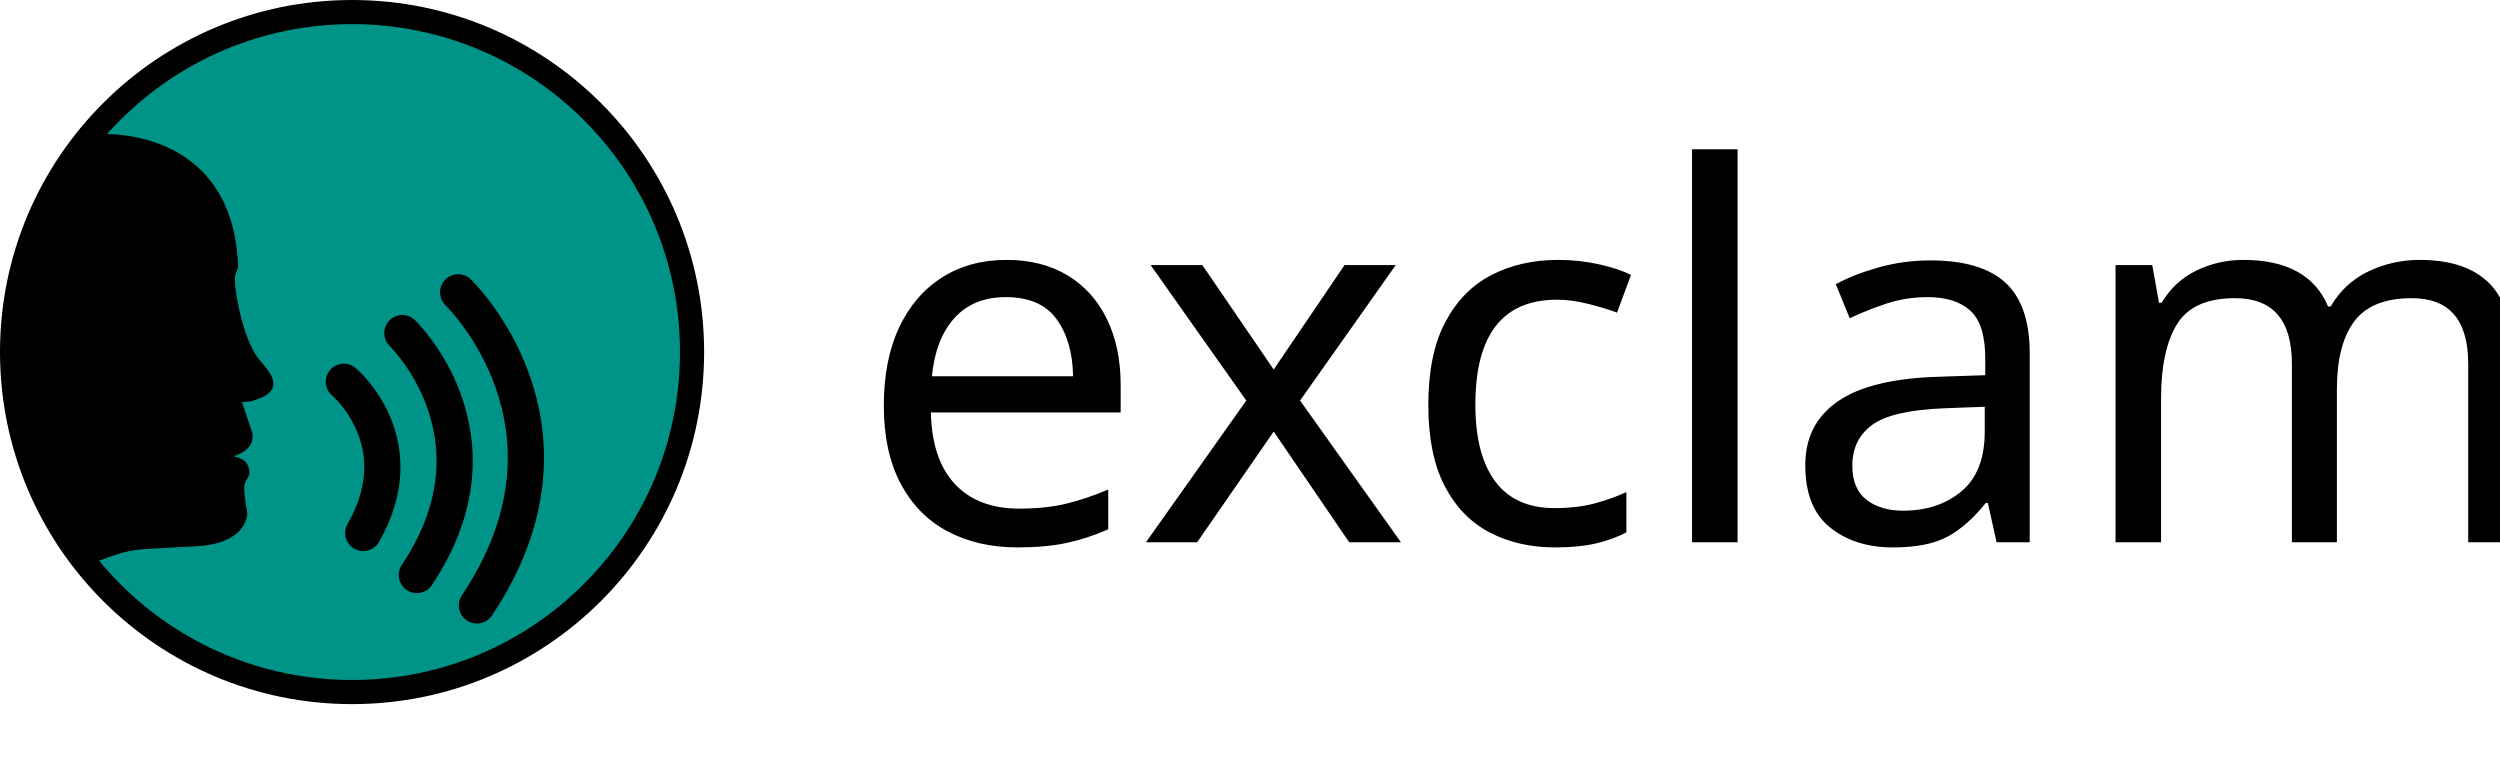
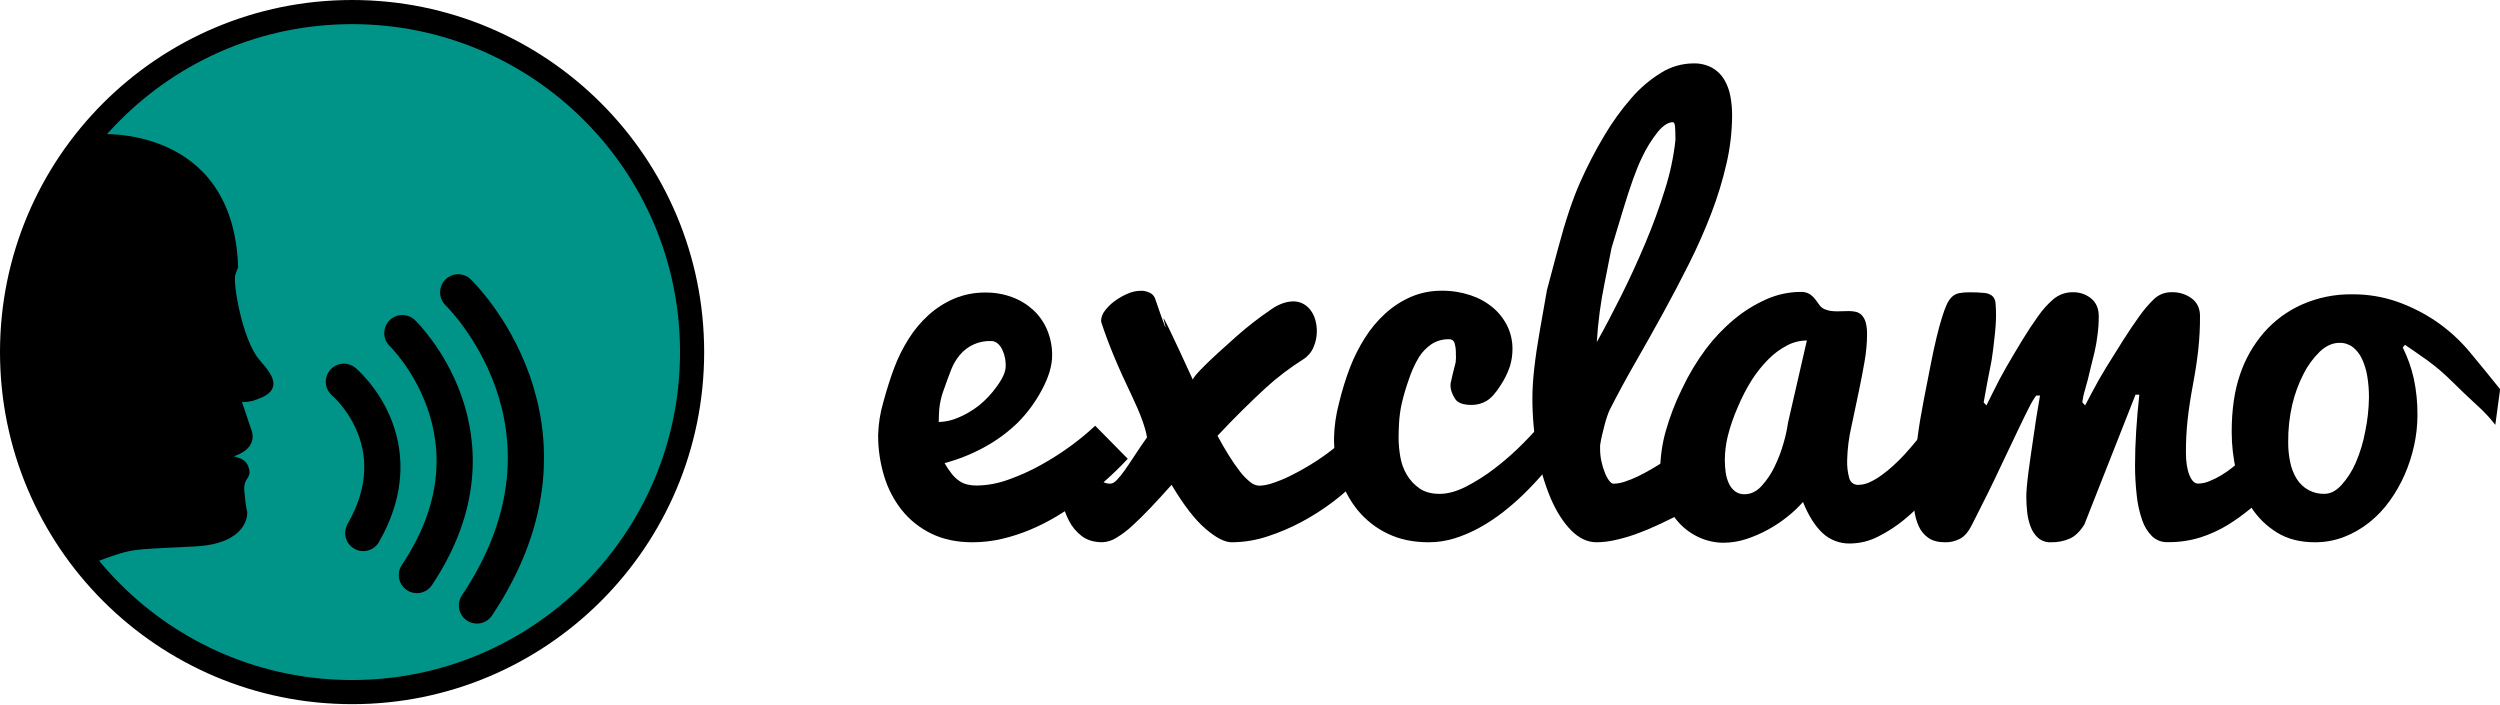
- <svg xmlns="http://www.w3.org/2000/svg" viewBox="0 0 1450.39 450.81">
+ <svg xmlns="http://www.w3.org/2000/svg" viewBox="0 0 1450.3 408.5">
  <defs>
-     <style>.cls-1{fill:#009489;stroke-width:14px;}.cls-1,.cls-3,.cls-4{stroke:#000;stroke-miterlimit:10;}.cls-2{font-size:300px;font-family:Pacifico, Pacifico;}.cls-3{fill:none;stroke-linecap:round;stroke-width:21px;}.cls-4{stroke-width:5px;}</style>
+     <style>.cls-1{fill:#009489;stroke-width:14px;}.cls-1,.cls-2,.cls-3{stroke:#000;stroke-miterlimit:10;}.cls-2{fill:none;stroke-linecap:round;stroke-width:21px;}.cls-3{stroke-width:5px;}</style>
  </defs>
  <g id="Ebene_2" data-name="Ebene 2">
    <circle class="cls-1" cx="204.25" cy="204.25" r="197.25" />
-     <text class="cls-2" transform="translate(496.25 314.58)">exclamo</text>
+     <path d="M606.73,490.33q-13.68,0-23.94-5.07a49.54,49.54,0,0,1-17.1-13.64,58.93,58.93,0,0,1-10.25-19.83A80.82,80.82,0,0,1,552,428.16a75,75,0,0,1,3.06-19.3q3.06-11.21,6.33-19.88a92.2,92.2,0,0,1,8.24-16.55,65.64,65.64,0,0,1,11.58-13.88A53.48,53.48,0,0,1,596.09,349a45.83,45.83,0,0,1,18.29-3.54,43.13,43.13,0,0,1,15.25,2.64,37.22,37.22,0,0,1,12.24,7.38A33.36,33.36,0,0,1,650,367,37.24,37.24,0,0,1,652.94,382q0,8.88-5.94,19.91a80.06,80.06,0,0,1-13.87,18.9,87.78,87.78,0,0,1-18.87,14,102.44,102.44,0,0,1-23.7,9.6,45.07,45.07,0,0,0,4.33,6.44,19.45,19.45,0,0,0,4.34,4,14.46,14.46,0,0,0,4.63,2,22.82,22.82,0,0,0,5.22.57,55.47,55.47,0,0,0,18.53-3.44,121.49,121.49,0,0,0,19-8.59A162.87,162.87,0,0,0,664,434.25a149.16,149.16,0,0,0,13.92-11.53l18.9,19.19a195.67,195.67,0,0,1-27.4,24.29q-6.3,4.51-13.55,8.9a121.69,121.69,0,0,1-15.23,7.77,103.72,103.72,0,0,1-16.55,5.43A74.83,74.83,0,0,1,606.73,490.33Zm-19.56-69.76a29.94,29.94,0,0,0,11.55-2.65,52.46,52.46,0,0,0,11.61-6.81,55.34,55.34,0,0,0,10.51-11.17q5.14-7,5.15-11.6a20.87,20.87,0,0,0-2.42-10.6q-2.43-4.15-6-4.15a22.56,22.56,0,0,0-18.31,8.23,30.7,30.7,0,0,0-4.85,8.31q-1.85,4.65-4.26,11.53A44.11,44.11,0,0,0,587.47,413Q587.17,417.41,587.17,420.57Z" transform="translate(-42.58 -175.75)" />
+     <path d="M678.29,424.05c0,2.91,0,5.73-.15,8.49s-.15,5.33-.15,7.73a64.56,64.56,0,0,0,.3,6.54,16.05,16.05,0,0,0,1.24,5,8,8,0,0,0,2.64,3.31,7.81,7.81,0,0,0,4.61,1.2c1.08,0,2.27-.65,3.59-2a43.13,43.13,0,0,0,4.54-5.56q2.57-3.6,5.79-8.57T708,429.46q-1.46-8.71-8.93-24.34-11.73-24.33-17.43-41.91a4.94,4.94,0,0,1-.3-1.5,9.87,9.87,0,0,1,2.2-5.71,26.11,26.11,0,0,1,5.64-5.55,36.71,36.71,0,0,1,7.47-4.29,19.53,19.53,0,0,1,7.69-1.73,10.84,10.84,0,0,1,5,1.06,5.94,5.94,0,0,1,3.22,3.15q8.79,25.69,5.13,12.62-1.76-6,16.85,34.7,1.17-3.75,25.34-25.09A197.19,197.19,0,0,1,780,355.25a26.75,26.75,0,0,1,6.88-3.6,19.12,19.12,0,0,1,5.86-1.06,12,12,0,0,1,5.93,1.43,13.31,13.31,0,0,1,4.32,3.83,16.83,16.83,0,0,1,2.64,5.56,23.8,23.8,0,0,1,.88,6.46,23.33,23.33,0,0,1-1.9,9.24,15.35,15.35,0,0,1-5.86,7A156.36,156.36,0,0,0,777,400.62q-14.35,13.22-28.13,27.94,3.23,6,6.52,11.28a106.84,106.84,0,0,0,6.37,9.25,35.91,35.91,0,0,0,5.94,6.19,8.88,8.88,0,0,0,5.34,2.24A25.92,25.92,0,0,0,780.9,456a76.59,76.59,0,0,0,9.81-4q5.2-2.54,10.62-5.76t10.33-6.78q4.9-3.57,8.94-7.06a56,56,0,0,0,6.51-6.52q0,5,.08,9t.07,7.73q0,3.69.07,7c0,2.23.08,4.7.08,7.44A136.9,136.9,0,0,1,815,467.51,134.6,134.6,0,0,1,798,478.32a121.85,121.85,0,0,1-19.85,8.53,67,67,0,0,1-21.09,3.48q-6,0-15.17-7.86T722.23,457q-6.3,7.1-12,13.11t-10.69,10.56a55.68,55.68,0,0,1-9.38,7.09,16.33,16.33,0,0,1-8,2.55q-7.33,0-12-3.55a26.29,26.29,0,0,1-7.54-9.08,44.24,44.24,0,0,1-4.1-12,88.59,88.59,0,0,1-1.54-12.5Z" transform="translate(-42.58 -175.75)" />
+     <path d="M871.42,490.33q-13.56,0-23.81-5A50.8,50.8,0,0,1,830.43,472,57.53,57.53,0,0,1,820,452.69a74.06,74.06,0,0,1-3.54-22.85,86.75,86.75,0,0,1,2.94-20.37,170.7,170.7,0,0,1,6.41-20.72,99.39,99.39,0,0,1,8.54-16.92,68,68,0,0,1,11.78-14.14A54.7,54.7,0,0,1,861,348a44.93,44.93,0,0,1,18.11-3.59A50.87,50.87,0,0,1,895.59,347a39.54,39.54,0,0,1,12.94,7.1A33,33,0,0,1,917,364.87a30.23,30.23,0,0,1,3,13.4,34.62,34.62,0,0,1-1.43,9.82A47,47,0,0,1,913,399.44q-4.12,6.53-8,8.86a16.65,16.65,0,0,1-8.8,2.35q-7.41,0-9.57-3.67-3.55-5.7-2.24-10.1.44-2.34,2.63-10.84a25.19,25.19,0,0,0,.14-5.28,19.94,19.94,0,0,0-.73-5.86,3.05,3.05,0,0,0-3.2-2.34A17.76,17.76,0,0,0,873,375.42a25.65,25.65,0,0,0-7.22,7.47,61.64,61.64,0,0,0-5.91,13,127.19,127.19,0,0,0-4.16,14.14A71.6,71.6,0,0,0,854.21,421q-.29,5.2-.29,8.72a67.47,67.47,0,0,0,1,11,29.6,29.6,0,0,0,3.79,10.47,25.41,25.41,0,0,0,7.36,7.91q4.53,3.15,11.67,3.15t15.53-4.32A109.79,109.79,0,0,0,910.29,447a156.44,156.44,0,0,0,16.33-14.5A189.62,189.62,0,0,0,940,417.53l10.11,17a192.1,192.1,0,0,1-23.73,28,144.5,144.5,0,0,1-11.8,10.26,103.12,103.12,0,0,1-13.33,8.86,79.22,79.22,0,0,1-14.5,6.3A49.82,49.82,0,0,1,871.42,490.33Z" transform="translate(-42.58 -175.75)" />
+     <path d="M968.77,490.33q-7.87,0-14.66-6.84T942.28,465.1a124.32,124.32,0,0,1-7.88-26.75,173.92,173.92,0,0,1-2.84-31.93q0-14.37,4.22-38.38L940,344l6.4-24q6.39-24,12.83-38.45a250.37,250.37,0,0,1,14-27.06,146.83,146.83,0,0,1,15.83-21.93,73.52,73.52,0,0,1,17.31-14.69,35.69,35.69,0,0,1,18.35-5.34,21.84,21.84,0,0,1,11.2,2.59,19.18,19.18,0,0,1,6.94,6.83,29.52,29.52,0,0,1,3.55,9.63,58.55,58.55,0,0,1,1,10.95,126.23,126.23,0,0,1-3.28,28.21,213.54,213.54,0,0,1-8.83,28.87q-5.57,14.51-12.87,29.09t-15.23,29Q999.3,372.08,991.3,386t-14.75,27.21a33.17,33.17,0,0,0-1.55,3.84q-.81,2.37-1.54,5.1T972,428c-.49,2.07-.88,4.08-1.17,6.05v2.07a34,34,0,0,0,.8,7.46,40.27,40.27,0,0,0,2,6.5,19,19,0,0,0,2.5,4.58c.88,1.13,1.71,1.7,2.49,1.7a21.6,21.6,0,0,0,6.53-1.18,61.11,61.11,0,0,0,7.8-3.18q4.13-2,8.47-4.58t8.4-5.24q9.45-6.21,19.8-14.33l12.94,30.88q-13.44,8.91-26.55,15.87-5.73,2.93-11.84,5.78t-12.3,5.09A99.83,99.83,0,0,1,979.78,489,50.41,50.41,0,0,1,968.77,490.33Zm.14-116.11q6.62-11.82,14-26.59t14-30.43q6.62-15.66,11.46-31.25a146.6,146.6,0,0,0,6.17-29q0-4.28-.2-7.31t-1.32-3q-4,0-8.68,5.57a75.45,75.45,0,0,0-9.3,15.06q-4.65,9.5-11.1,30.89l-6.46,21.4s-1.32,6.62-3.94,19.86A244.37,244.37,0,0,0,968.91,374.22Z" transform="translate(-42.58 -175.75)" />
+     <path d="M1168.85,454a137.35,137.35,0,0,1-9,11.11,110.31,110.31,0,0,1-12.67,12.15,79.51,79.51,0,0,1-15.09,9.78,36,36,0,0,1-16.11,4,22.65,22.65,0,0,1-16.23-6.17q-6.49-6.15-11.22-17.9a72.29,72.29,0,0,1-8.71,8.26,78.3,78.3,0,0,1-11.3,7.61,73.11,73.11,0,0,1-12.77,5.58,42.56,42.56,0,0,1-13.29,2.18,34,34,0,0,1-13.7-2.89,35.62,35.62,0,0,1-11.79-8.27,40.4,40.4,0,0,1-8.2-13.15,47,47,0,0,1-3.08-17.51,86.62,86.62,0,0,1,3.09-22.48,144.34,144.34,0,0,1,9.58-25,135.38,135.38,0,0,1,13.93-23.21,102.35,102.35,0,0,1,16.28-17.08,79.64,79.64,0,0,1,18.64-11.61,49.19,49.19,0,0,1,20-4.3,9.13,9.13,0,0,1,5.3,1.33,13.31,13.31,0,0,1,3.17,3l2.43,3.33a6.84,6.84,0,0,0,3,2.37,13,13,0,0,0,3.61,1,31,31,0,0,0,3.76.23c1.08,0,2.18,0,3.31-.08s2.24-.07,3.32-.07a18.53,18.53,0,0,1,4.12.44,6.92,6.92,0,0,1,3.39,1.93,9.87,9.87,0,0,1,2.28,4.14,26.37,26.37,0,0,1,.8,7.26,93.19,93.19,0,0,1-1.46,15.53q-1.47,8.54-3.36,17.49t-4.31,20.42a96.64,96.64,0,0,0-2.42,19.32,34.9,34.9,0,0,0,1.25,10.5,5.12,5.12,0,0,0,5.35,3.78,15.72,15.72,0,0,0,6.44-1.52,40.4,40.4,0,0,0,6.81-4,77,77,0,0,0,6.89-5.6q3.43-3.12,6.52-6.46a225,225,0,0,0,14.5-17.72Zm-125.67-11.47a51.54,51.54,0,0,0,.51,7.33,22.17,22.17,0,0,0,1.84,6.34,12.25,12.25,0,0,0,3.52,4.53,8.68,8.68,0,0,0,5.57,1.74q5.43,0,9.83-4.72a45.72,45.72,0,0,0,7.63-11.35,81,81,0,0,0,5.21-13.72,83.74,83.74,0,0,0,2.57-11.8l10.93-47.62a25.13,25.13,0,0,0-11.72,3,43.55,43.55,0,0,0-10.77,8.06,72.36,72.36,0,0,0-9.3,11.61,107.07,107.07,0,0,0-8.35,16.12,103.64,103.64,0,0,0-5.79,16.85A60.68,60.68,0,0,0,1043.18,442.56Z" transform="translate(-42.58 -175.75)" />
+     <path d="M1218.08,463.74c0-1.27.1-3.09.29-5.44s.49-5.05.88-8.09.83-6.25,1.32-9.64,1-6.74,1.47-10.07q1.61-11.78,4-25.31h-2.2a42,42,0,0,0-4,6.64q-2.28,4.41-6.38,13T1202.92,447q-6.37,13.63-16.48,33.4-2.93,5.83-6.81,7.89a17.94,17.94,0,0,1-8.57,2.06q-6,0-9.67-2.48a16.34,16.34,0,0,1-5.64-6.69,31.1,31.1,0,0,1-2.63-9.52,89.76,89.76,0,0,1-.66-11q0-6,.73-14.31t1.9-17.4q1.17-9.14,3.45-20.86t4-20.45q1.68-8.72,3.44-16t3.23-11.83a59.93,59.93,0,0,1,2.78-7.54,14,14,0,0,1,3-4.36,8.64,8.64,0,0,1,4-2.07,29,29,0,0,1,6-.52,80.73,80.73,0,0,1,8.71.37,8.28,8.28,0,0,1,4.69,1.78,6.23,6.23,0,0,1,1.83,4.06,71.6,71.6,0,0,1,.29,7.25c0,1.67-.07,3.6-.22,5.77s-.36,4.48-.66,6.94-.49,5-.87,7.54q-1,7.39-1.18,7.69-2.05,10.07-4.24,22.48l1.61,1.77q.29-.45,3.88-7.84t7.76-14.63q4.18-7.25,9-15.16t9.23-14a51.51,51.51,0,0,1,9-10.05,17.11,17.11,0,0,1,11.35-4,16,16,0,0,1,10.55,3.63q4.39,3.62,4.39,10.27a77.78,77.78,0,0,1-.73,10.94,90.75,90.75,0,0,1-1.76,10.06q-1,3.84-2.34,9.46-1,4.88-3.66,14.05a33,33,0,0,0-.88,4.28,9.12,9.12,0,0,0-.15,1.19l1.61,1.77c.2-.3,1.56-2.88,4.1-7.76s5.3-9.74,8.28-14.57,6.15-9.9,9.52-15.22,6.52-10,9.45-14.05a71.1,71.1,0,0,1,8.5-10,14.46,14.46,0,0,1,10.4-4.07,18.62,18.62,0,0,1,11.64,3.63q4.76,3.62,4.76,10.27a175.34,175.34,0,0,1-1,19.37q-1,9.17-3.08,20.26T1311.68,419a173.21,173.21,0,0,0-1,19.29q0,8,2,13t5,5a17.52,17.52,0,0,0,6.45-1.33,49.73,49.73,0,0,0,6.88-3.4,56,56,0,0,0,6.89-4.81q3.36-2.73,6.44-5.69a168.46,168.46,0,0,0,14.21-15.37l2.49,34.72q-6.45,5-12.82,10.31a111.35,111.35,0,0,1-13.47,9.67,74,74,0,0,1-15.6,7.11,61.74,61.74,0,0,1-19.19,2.77,12.46,12.46,0,0,1-8.87-3.37,23.82,23.82,0,0,1-5.78-9.4,62.36,62.36,0,0,1-3.15-14.21,153.16,153.16,0,0,1-1-17.79q0-9.31.66-19.74t1.83-21.07h-2.2L1251.77,480q-3.81,6.12-8.49,8.22a26.14,26.14,0,0,1-10.84,2.11,10.76,10.76,0,0,1-7.47-2.48,16.53,16.53,0,0,1-4.33-6.4,33.51,33.51,0,0,1-2.05-8.61A84.1,84.1,0,0,1,1218.08,463.74Z" transform="translate(-42.58 -175.75)" />
+     <path d="M1436.49,377.39a78.84,78.84,0,0,1,6.37,17.95,97.23,97.23,0,0,1,2.13,21.31,82,82,0,0,1-1.91,17.43,89.94,89.94,0,0,1-5.49,17,83.4,83.4,0,0,1-8.79,15.38,62.77,62.77,0,0,1-11.87,12.45,56.29,56.29,0,0,1-14.57,8.35,46.08,46.08,0,0,1-16.85,3.07q-12.88,0-22-5.64a46.82,46.82,0,0,1-15-14.72,65.45,65.45,0,0,1-8.57-20.51,99.7,99.7,0,0,1-2.71-23.14q0-19.33,4.84-33.33a72.47,72.47,0,0,1,13.84-24.31,63.87,63.87,0,0,1,22.05-16.26,69.84,69.84,0,0,1,29.29-5.93,77.36,77.36,0,0,1,26.08,4.32,99.5,99.5,0,0,1,22.78,11.57,97.06,97.06,0,0,1,19.77,18.24q9.15,11,17.07,20.94l-2.79,20.66a84.46,84.46,0,0,0-10.69-11.43q-6.73-6.15-14.28-13.62a120.9,120.9,0,0,0-14.87-12.67q-7.34-5.21-12.6-8.72Zm-45.26,84.82c3.31,0,6.54-1.69,9.66-5.06a47.6,47.6,0,0,0,8.21-12.74,83.76,83.76,0,0,0,5.64-18.6,103.43,103.43,0,0,0,2.12-19.41,72.33,72.33,0,0,0-1-12.53,38.71,38.71,0,0,0-3.08-10,18.61,18.61,0,0,0-5.27-6.74,12.34,12.34,0,0,0-7.77-2.49q-6,0-11.42,5.13a48.11,48.11,0,0,0-9.53,13.11,79.38,79.38,0,0,0-6.44,17.65,93,93,0,0,0-2.34,21.83,54.09,54.09,0,0,0,1.17,11.57,29.86,29.86,0,0,0,3.66,9.45,18.37,18.37,0,0,0,16.41,8.86Z" transform="translate(-42.58 -175.75)" />
  </g>
  <g id="Ebene_4" data-name="Ebene 4">
-     <path class="cls-3" d="M242.07,397.21s41.62,34.87,11.25,87.75" transform="translate(-42.58 -175.75)" />
-     <path class="cls-3" d="M276,369s62.26,59.77,8.42,140.35" transform="translate(-42.58 -175.75)" />
-     <path class="cls-3" d="M308.38,345.34S389,422.69,319.27,527" transform="translate(-42.58 -175.75)" />
+     <path class="cls-2" d="M242.07,397.21s41.62,34.87,11.25,87.75" transform="translate(-42.58 -175.75)" />
+     <path class="cls-2" d="M276,369s62.26,59.77,8.42,140.35" transform="translate(-42.58 -175.75)" />
+     <path class="cls-2" d="M308.38,345.34S389,422.69,319.27,527" transform="translate(-42.58 -175.75)" />
  </g>
  <g id="Ebene_6" data-name="Ebene 6">
-     <path class="cls-4" d="M99.53,256.11s75.83-6.1,78.68,74.26a47.23,47.23,0,0,0-1.6,4.48c-1.56,5.31,4.15,39.38,14.58,51.26s10.56,15.64-3.05,19.87a27.09,27.09,0,0,1-8.74.31l6.7,19.86s4.05,8.28-9.57,12.18c0,0-6.18,2.14.14,4.17s6.84,2.26,8,6-3.62,3.63-2.8,12.86S183.51,473,183.51,473s1.31,15.72-27.91,17.25S120.87,491.5,111,494.6a148.63,148.63,0,0,0-15.81,5.82S-.4,368.13,99.53,256.11Z" transform="translate(-42.58 -175.75)" />
+     <path class="cls-3" d="M99.53,256.11s75.83-6.1,78.68,74.26a47.23,47.23,0,0,0-1.6,4.48c-1.56,5.31,4.15,39.38,14.58,51.26s10.56,15.64-3.05,19.87a27.09,27.09,0,0,1-8.74.31l6.7,19.86s4.05,8.28-9.57,12.18c0,0-6.18,2.14.14,4.17s6.84,2.26,8,6-3.62,3.63-2.8,12.86S183.51,473,183.51,473s1.31,15.72-27.91,17.25S120.87,491.5,111,494.6a148.63,148.63,0,0,0-15.81,5.82S-.4,368.13,99.53,256.11Z" transform="translate(-42.58 -175.75)" />
  </g>
</svg>
